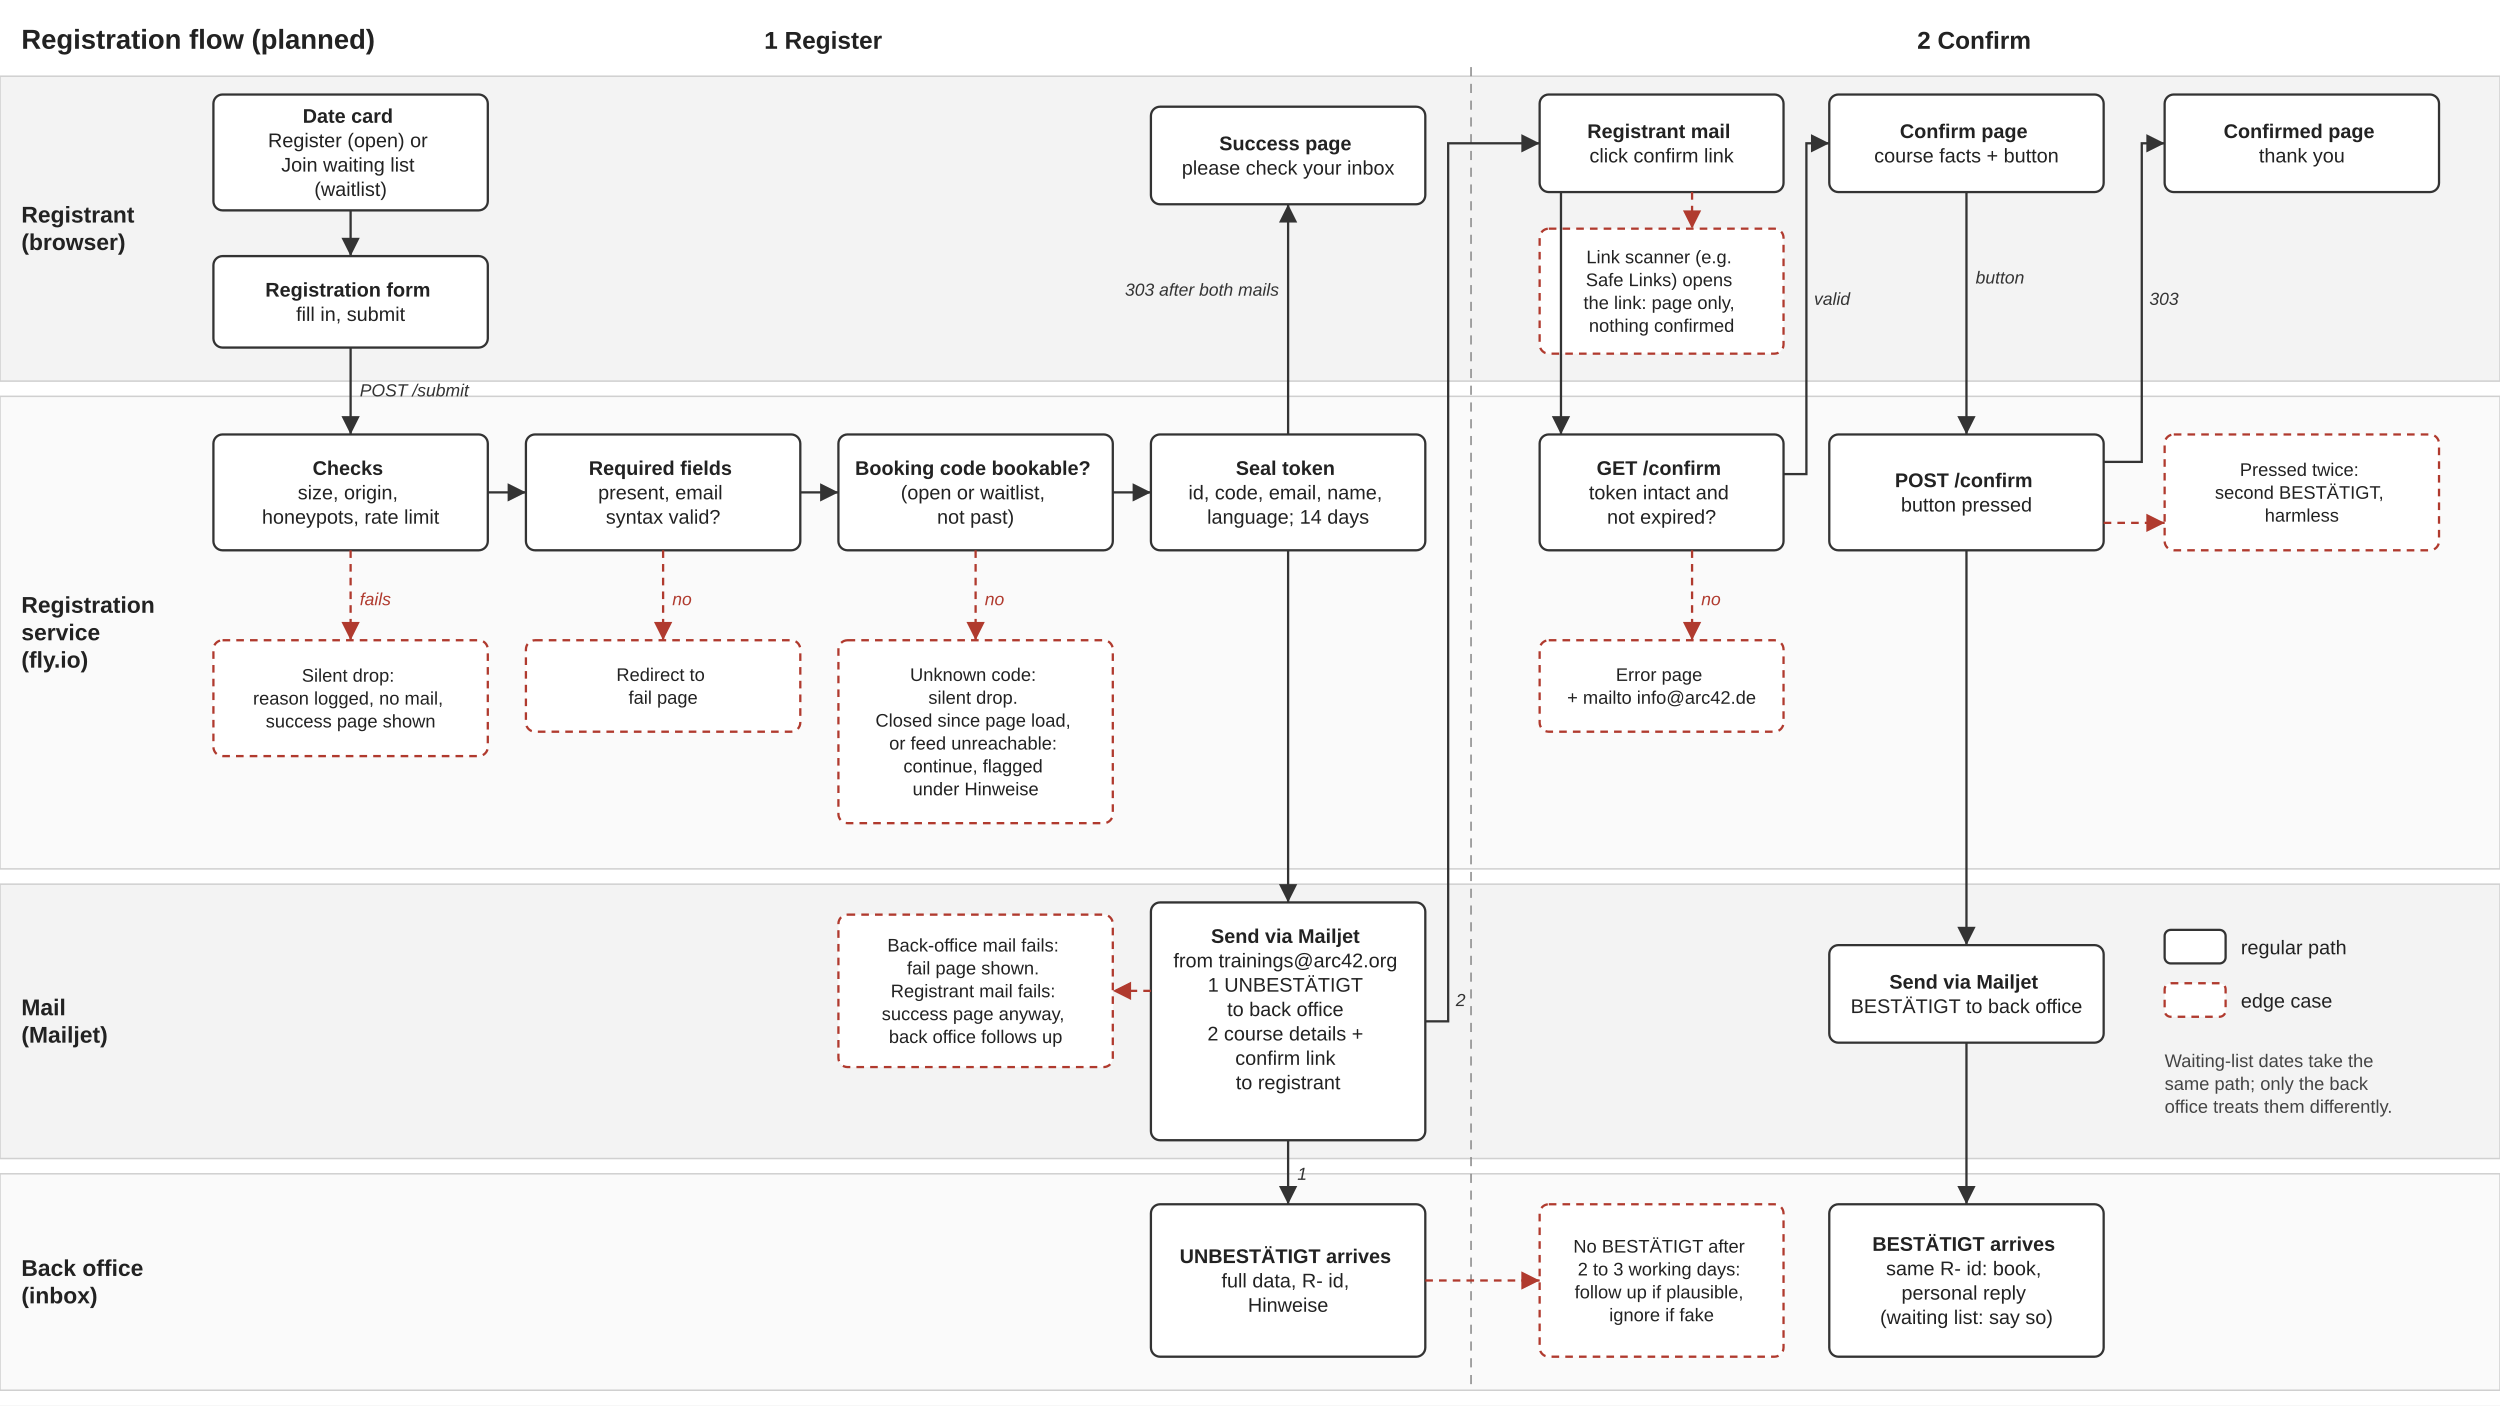
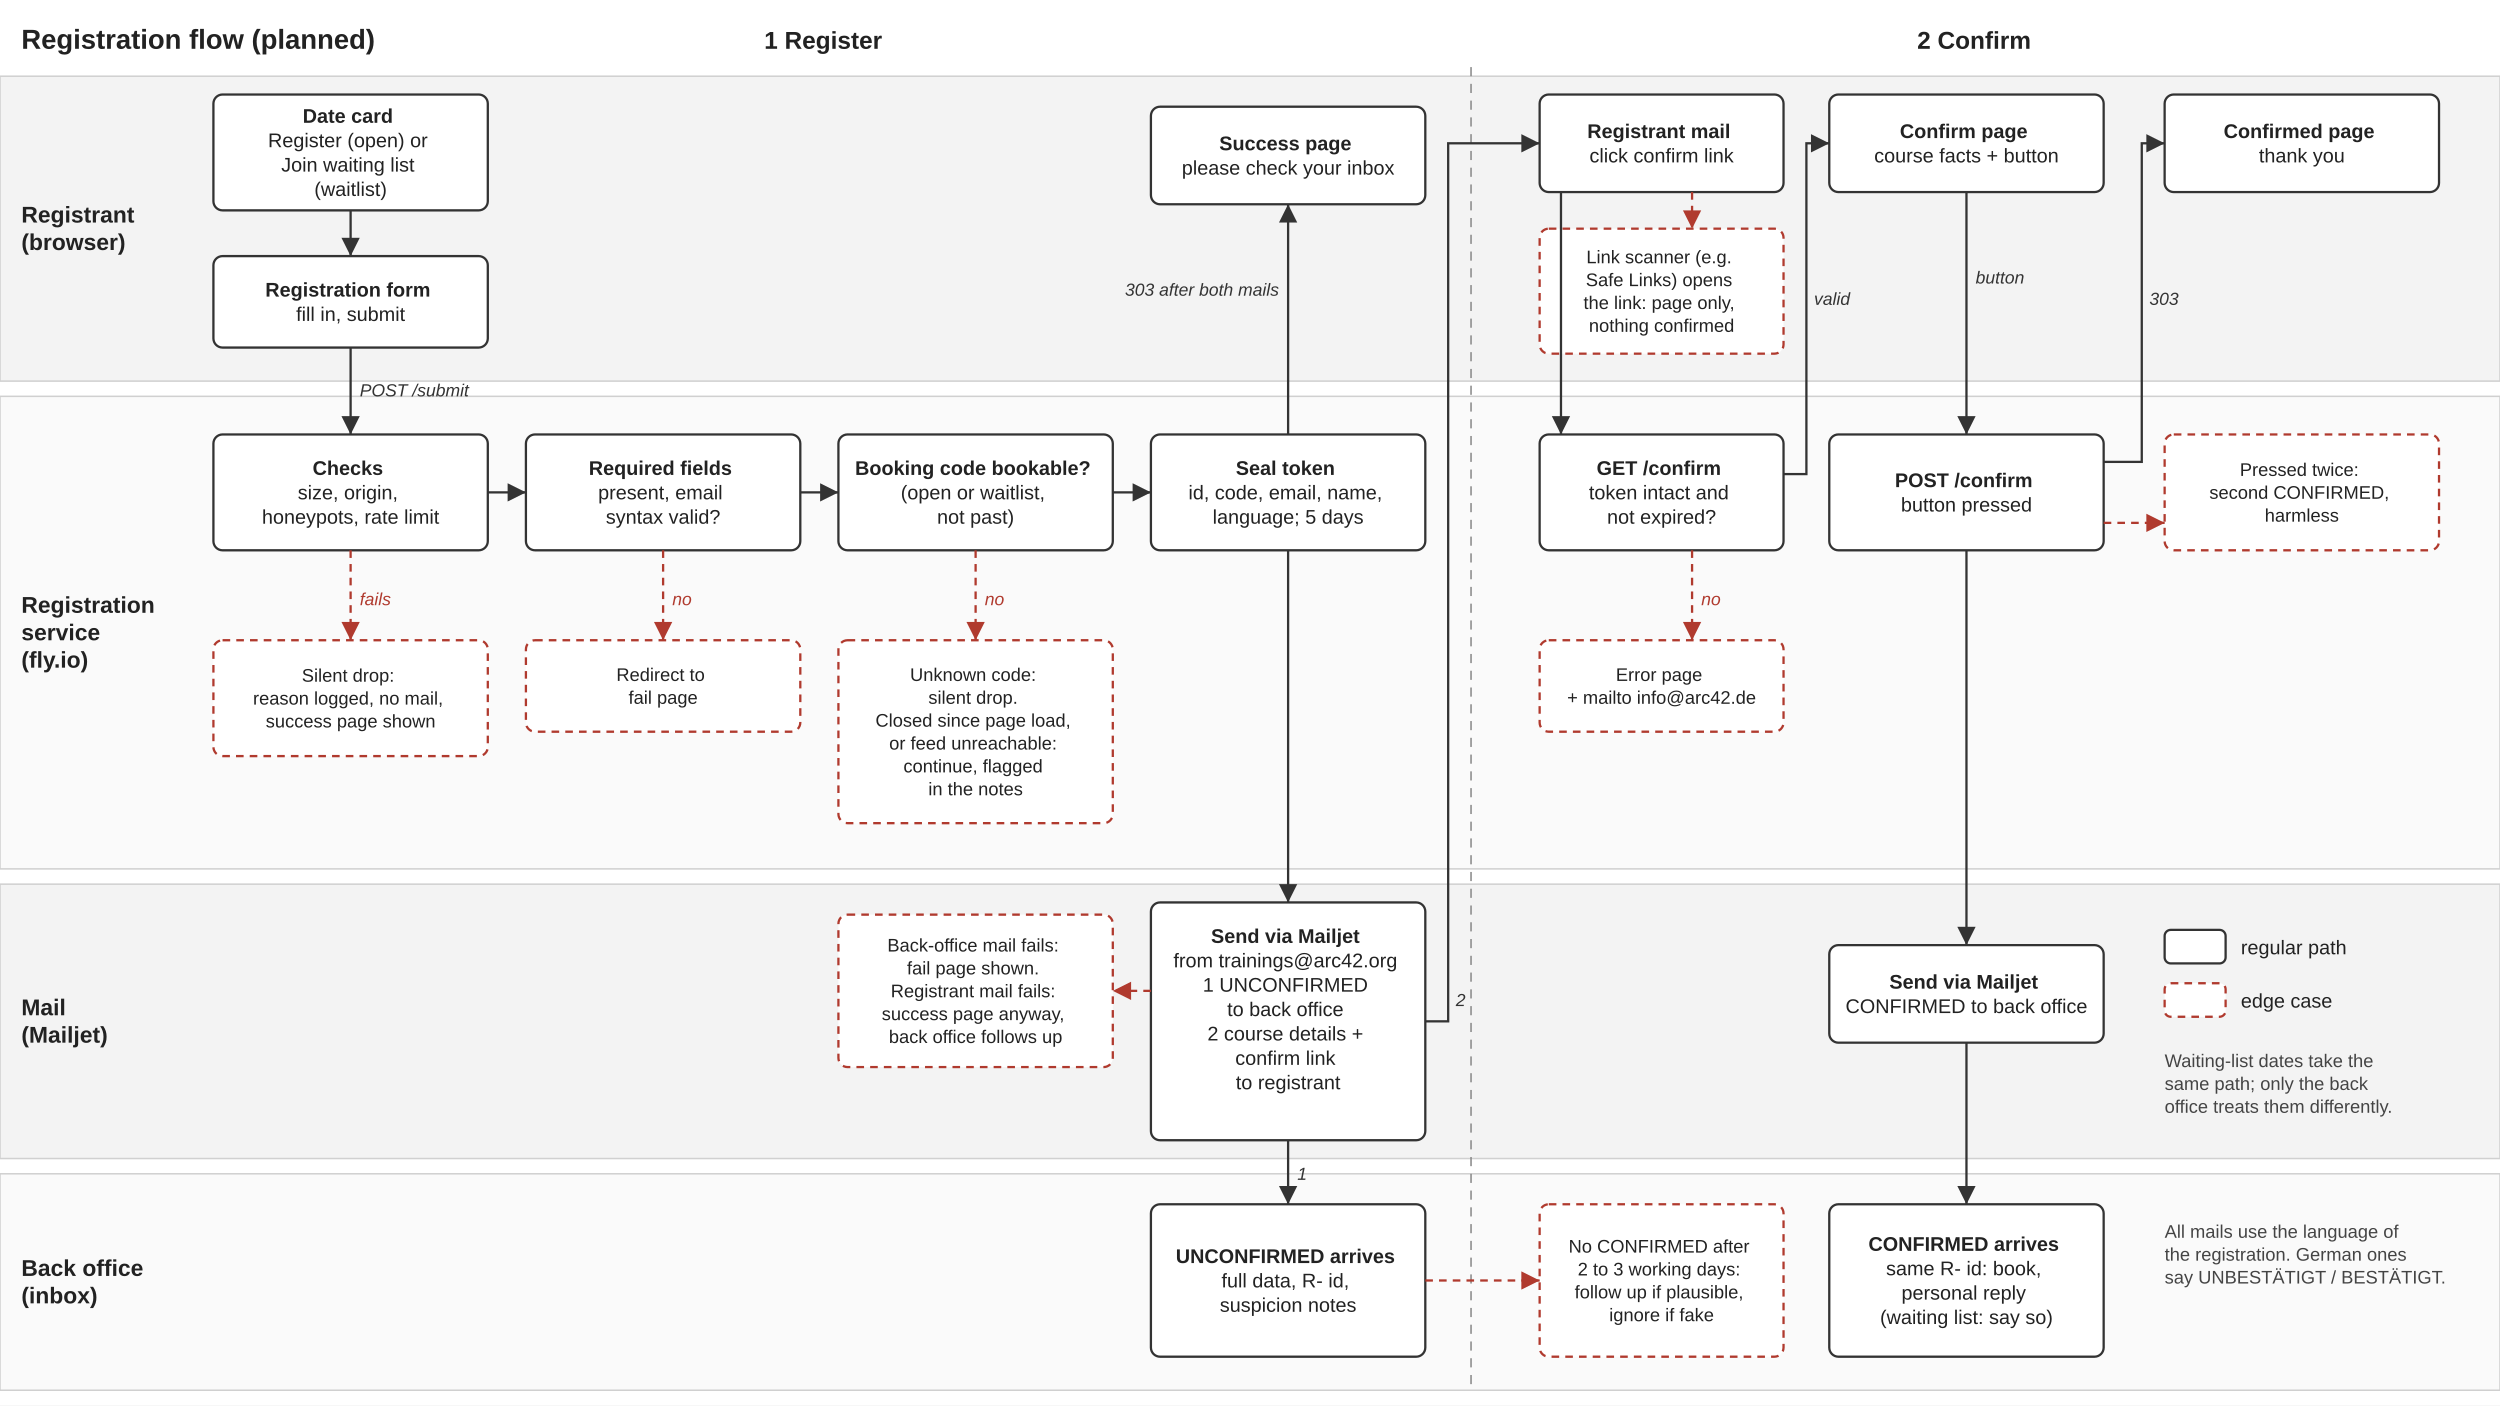
<svg xmlns="http://www.w3.org/2000/svg" viewBox="0 0 1640 922" width="1640" height="922" font-family="Arial, Helvetica, sans-serif">
  <defs>
    <marker id="ar" viewBox="0 0 10 10" refX="10" refY="5" markerWidth="8" markerHeight="8" orient="auto-start-reverse">
      <path d="M0,0 L10,5 L0,10 z" fill="#333" />
    </marker>
    <marker id="ae" viewBox="0 0 10 10" refX="10" refY="5" markerWidth="8" markerHeight="8" orient="auto-start-reverse">
      <path d="M0,0 L10,5 L0,10 z" fill="#b03a2e" />
    </marker>
  </defs>
  <rect width="1640" height="922" fill="#ffffff" />
  <rect x="0" y="50" width="1640" height="200" fill="#f3f3f3" stroke="#d0d0d0" />
  <text x="14" y="146.0" font-size="15" font-weight="bold" fill="#222">
    <tspan x="14" dy="0">Registrant</tspan>
    <tspan x="14" dy="18">(browser)</tspan>
  </text>
  <rect x="0" y="260" width="1640" height="310" fill="#fafafa" stroke="#d0d0d0" />
  <text x="14" y="402.0" font-size="15" font-weight="bold" fill="#222">
    <tspan x="14" dy="0">Registration</tspan>
    <tspan x="14" dy="18">service</tspan>
    <tspan x="14" dy="18">(fly.io)</tspan>
  </text>
  <rect x="0" y="580" width="1640" height="180" fill="#f3f3f3" stroke="#d0d0d0" />
  <text x="14" y="666.0" font-size="15" font-weight="bold" fill="#222">
    <tspan x="14" dy="0">Mail</tspan>
    <tspan x="14" dy="18">(Mailjet)</tspan>
  </text>
  <rect x="0" y="770" width="1640" height="142" fill="#fafafa" stroke="#d0d0d0" />
  <text x="14" y="837.0" font-size="15" font-weight="bold" fill="#222">
    <tspan x="14" dy="0">Back office</tspan>
    <tspan x="14" dy="18">(inbox)</tspan>
  </text>
  <text x="14" y="32" font-size="18" font-weight="bold" fill="#222">Registration flow (planned)</text>
  <line x1="965" y1="44" x2="965" y2="912" stroke="#888" stroke-dasharray="6 5" />
  <text x="540" y="32" font-size="16" font-weight="bold" fill="#222" text-anchor="middle">1  Register</text>
  <text x="1295" y="32" font-size="16" font-weight="bold" fill="#222" text-anchor="middle">2  Confirm</text>
  <rect x="140" y="62" width="180" height="76" rx="6" fill="#ffffff" stroke="#333" stroke-width="1.5" />
  <text x="230.0" y="80.55" font-size="13" fill="#222" text-anchor="middle">
    <tspan x="230.0" dy="0" font-weight="bold">Date card</tspan>
    <tspan x="230.0" dy="16">Register (open) or</tspan>
    <tspan x="230.0" dy="16">Join waiting list</tspan>
    <tspan x="230.0" dy="16">(waitlist)</tspan>
  </text>
  <rect x="140" y="168" width="180" height="60" rx="6" fill="#ffffff" stroke="#333" stroke-width="1.5" />
  <text x="230.0" y="194.55" font-size="13" fill="#222" text-anchor="middle">
    <tspan x="230.0" dy="0" font-weight="bold">Registration form</tspan>
    <tspan x="230.0" dy="16">fill in, submit</tspan>
  </text>
  <rect x="755" y="70" width="180" height="64" rx="6" fill="#ffffff" stroke="#333" stroke-width="1.5" />
  <text x="845.0" y="98.55" font-size="13" fill="#222" text-anchor="middle">
    <tspan x="845.0" dy="0" font-weight="bold">Success page</tspan>
    <tspan x="845.0" dy="16">please check your inbox</tspan>
  </text>
  <rect x="1010" y="62" width="160" height="64" rx="6" fill="#ffffff" stroke="#333" stroke-width="1.5" />
  <text x="1090.0" y="90.55" font-size="13" fill="#222" text-anchor="middle">
    <tspan x="1090.0" dy="0" font-weight="bold">Registrant mail</tspan>
    <tspan x="1090.0" dy="16">click confirm link</tspan>
  </text>
  <rect x="1010" y="150" width="160" height="82" rx="6" fill="#ffffff" stroke="#b03a2e" stroke-dasharray="5 4" stroke-width="1.5" />
  <text x="1090.0" y="172.7" font-size="12" fill="#222" text-anchor="middle">
    <tspan x="1090.0" dy="0">Link scanner (e.g.</tspan>
    <tspan x="1090.0" dy="15">Safe Links) opens</tspan>
    <tspan x="1090.0" dy="15">the link: page only,</tspan>
    <tspan x="1090.0" dy="15">nothing confirmed</tspan>
  </text>
  <rect x="1200" y="62" width="180" height="64" rx="6" fill="#ffffff" stroke="#333" stroke-width="1.5" />
  <text x="1290.0" y="90.55" font-size="13" fill="#222" text-anchor="middle">
    <tspan x="1290.0" dy="0" font-weight="bold">Confirm page</tspan>
    <tspan x="1290.0" dy="16">course facts + button</tspan>
  </text>
  <rect x="1420" y="62" width="180" height="64" rx="6" fill="#ffffff" stroke="#333" stroke-width="1.5" />
  <text x="1510.0" y="90.55" font-size="13" fill="#222" text-anchor="middle">
    <tspan x="1510.0" dy="0" font-weight="bold">Confirmed page</tspan>
    <tspan x="1510.0" dy="16">thank you</tspan>
  </text>
  <rect x="140" y="285" width="180" height="76" rx="6" fill="#ffffff" stroke="#333" stroke-width="1.5" />
  <text x="230.0" y="311.55" font-size="13" fill="#222" text-anchor="middle">
    <tspan x="230.0" dy="0" font-weight="bold">Checks</tspan>
    <tspan x="230.0" dy="16">size, origin,</tspan>
    <tspan x="230.0" dy="16">honeypots, rate limit</tspan>
  </text>
  <rect x="345" y="285" width="180" height="76" rx="6" fill="#ffffff" stroke="#333" stroke-width="1.5" />
  <text x="435.0" y="311.55" font-size="13" fill="#222" text-anchor="middle">
    <tspan x="435.0" dy="0" font-weight="bold">Required fields</tspan>
    <tspan x="435.0" dy="16">present, email</tspan>
    <tspan x="435.0" dy="16">syntax valid?</tspan>
  </text>
  <rect x="550" y="285" width="180" height="76" rx="6" fill="#ffffff" stroke="#333" stroke-width="1.5" />
  <text x="640.0" y="311.55" font-size="13" fill="#222" text-anchor="middle">
    <tspan x="640.0" dy="0" font-weight="bold">Booking code bookable?</tspan>
    <tspan x="640.0" dy="16">(open or waitlist,</tspan>
    <tspan x="640.0" dy="16">not past)</tspan>
  </text>
  <rect x="755" y="285" width="180" height="76" rx="6" fill="#ffffff" stroke="#333" stroke-width="1.5" />
  <text x="845.0" y="311.55" font-size="13" fill="#222" text-anchor="middle">
    <tspan x="845.0" dy="0" font-weight="bold">Seal token</tspan>
    <tspan x="845.0" dy="16">id, code, email, name,</tspan>
-     <tspan x="845.0" dy="16">language; 14 days</tspan>
+     <tspan x="845.0" dy="16">language; 5 days</tspan>
  </text>
  <rect x="140" y="420" width="180" height="76" rx="6" fill="#ffffff" stroke="#b03a2e" stroke-dasharray="5 4" stroke-width="1.5" />
  <text x="230.0" y="447.2" font-size="12" fill="#222" text-anchor="middle">
    <tspan x="230.0" dy="0">Silent drop:</tspan>
    <tspan x="230.0" dy="15">reason logged, no mail,</tspan>
    <tspan x="230.0" dy="15">success page shown</tspan>
  </text>
  <rect x="345" y="420" width="180" height="60" rx="6" fill="#ffffff" stroke="#b03a2e" stroke-dasharray="5 4" stroke-width="1.5" />
  <text x="435.0" y="446.7" font-size="12" fill="#222" text-anchor="middle">
    <tspan x="435.0" dy="0">Redirect to</tspan>
    <tspan x="435.0" dy="15">fail page</tspan>
  </text>
  <rect x="550" y="420" width="180" height="120" rx="6" fill="#ffffff" stroke="#b03a2e" stroke-dasharray="5 4" stroke-width="1.5" />
  <text x="640.0" y="446.7" font-size="12" fill="#222" text-anchor="middle">
    <tspan x="640.0" dy="0">Unknown code:</tspan>
    <tspan x="640.0" dy="15">silent drop.</tspan>
    <tspan x="640.0" dy="15">Closed since page load,</tspan>
    <tspan x="640.0" dy="15">or feed unreachable:</tspan>
    <tspan x="640.0" dy="15">continue, flagged</tspan>
-     <tspan x="640.0" dy="15">under Hinweise</tspan>
+     <tspan x="640.0" dy="15">in the notes</tspan>
  </text>
  <rect x="1010" y="285" width="160" height="76" rx="6" fill="#ffffff" stroke="#333" stroke-width="1.5" />
  <text x="1090.0" y="311.55" font-size="13" fill="#222" text-anchor="middle">
    <tspan x="1090.0" dy="0" font-weight="bold">GET /confirm</tspan>
    <tspan x="1090.0" dy="16">token intact and</tspan>
    <tspan x="1090.0" dy="16">not expired?</tspan>
  </text>
  <rect x="1010" y="420" width="160" height="60" rx="6" fill="#ffffff" stroke="#b03a2e" stroke-dasharray="5 4" stroke-width="1.5" />
  <text x="1090.0" y="446.7" font-size="12" fill="#222" text-anchor="middle">
    <tspan x="1090.0" dy="0">Error page</tspan>
    <tspan x="1090.0" dy="15">+ mailto info@arc42.de</tspan>
  </text>
  <rect x="1200" y="285" width="180" height="76" rx="6" fill="#ffffff" stroke="#333" stroke-width="1.5" />
  <text x="1290.0" y="319.55" font-size="13" fill="#222" text-anchor="middle">
    <tspan x="1290.0" dy="0" font-weight="bold">POST /confirm</tspan>
    <tspan x="1290.0" dy="16">button pressed</tspan>
  </text>
  <rect x="1420" y="285" width="180" height="76" rx="6" fill="#ffffff" stroke="#b03a2e" stroke-dasharray="5 4" stroke-width="1.5" />
  <text x="1510.0" y="312.2" font-size="12" fill="#222" text-anchor="middle">
    <tspan x="1510.0" dy="0">Pressed twice:</tspan>
-     <tspan x="1510.0" dy="15">second BESTÄTIGT,</tspan>
+     <tspan x="1510.0" dy="15">second CONFIRMED,</tspan>
    <tspan x="1510.0" dy="15">harmless</tspan>
  </text>
  <rect x="755" y="592" width="180" height="156" rx="6" fill="#ffffff" stroke="#333" stroke-width="1.5" />
  <text x="845.0" y="618.55" font-size="13" fill="#222" text-anchor="middle">
    <tspan x="845.0" dy="0" font-weight="bold">Send via Mailjet</tspan>
    <tspan x="845.0" dy="16">from trainings@arc42.org</tspan>
    <tspan x="845.0" dy="16" />
-     <tspan x="845.0" dy="16">1  UNBESTÄTIGT</tspan>
+     <tspan x="845.0" dy="16">1  UNCONFIRMED</tspan>
    <tspan x="845.0" dy="16">to back office</tspan>
    <tspan x="845.0" dy="16">2  course details +</tspan>
    <tspan x="845.0" dy="16">confirm link</tspan>
    <tspan x="845.0" dy="16">to registrant</tspan>
  </text>
  <rect x="550" y="600" width="180" height="100" rx="6" fill="#ffffff" stroke="#b03a2e" stroke-dasharray="5 4" stroke-width="1.5" />
  <text x="640.0" y="624.2" font-size="12" fill="#222" text-anchor="middle">
    <tspan x="640.0" dy="0">Back-office mail fails:</tspan>
    <tspan x="640.0" dy="15">fail page shown.</tspan>
    <tspan x="640.0" dy="15">Registrant mail fails:</tspan>
    <tspan x="640.0" dy="15">success page anyway,</tspan>
    <tspan x="640.0" dy="15">back office follows up</tspan>
  </text>
  <rect x="1200" y="620" width="180" height="64" rx="6" fill="#ffffff" stroke="#333" stroke-width="1.5" />
  <text x="1290.0" y="648.55" font-size="13" fill="#222" text-anchor="middle">
    <tspan x="1290.0" dy="0" font-weight="bold">Send via Mailjet</tspan>
-     <tspan x="1290.0" dy="16">BESTÄTIGT to back office</tspan>
+     <tspan x="1290.0" dy="16">CONFIRMED to back office</tspan>
  </text>
  <rect x="755" y="790" width="180" height="100" rx="6" fill="#ffffff" stroke="#333" stroke-width="1.5" />
  <text x="845.0" y="828.55" font-size="13" fill="#222" text-anchor="middle">
-     <tspan x="845.0" dy="0" font-weight="bold">UNBESTÄTIGT arrives</tspan>
+     <tspan x="845.0" dy="0" font-weight="bold">UNCONFIRMED arrives</tspan>
    <tspan x="845.0" dy="16">full data, R- id,</tspan>
-     <tspan x="845.0" dy="16">Hinweise</tspan>
+     <tspan x="845.0" dy="16">suspicion notes</tspan>
  </text>
  <rect x="1010" y="790" width="160" height="100" rx="6" fill="#ffffff" stroke="#b03a2e" stroke-dasharray="5 4" stroke-width="1.5" />
  <text x="1090.0" y="821.7" font-size="12" fill="#222" text-anchor="middle">
-     <tspan x="1090.0" dy="0">No BESTÄTIGT after</tspan>
+     <tspan x="1090.0" dy="0">No CONFIRMED after</tspan>
    <tspan x="1090.0" dy="15">2 to 3 working days:</tspan>
    <tspan x="1090.0" dy="15">follow up if plausible,</tspan>
    <tspan x="1090.0" dy="15">ignore if fake</tspan>
  </text>
  <rect x="1200" y="790" width="180" height="100" rx="6" fill="#ffffff" stroke="#333" stroke-width="1.5" />
  <text x="1290.0" y="820.55" font-size="13" fill="#222" text-anchor="middle">
-     <tspan x="1290.0" dy="0" font-weight="bold">BESTÄTIGT arrives</tspan>
+     <tspan x="1290.0" dy="0" font-weight="bold">CONFIRMED arrives</tspan>
    <tspan x="1290.0" dy="16">same R- id: book,</tspan>
    <tspan x="1290.0" dy="16">personal reply</tspan>
    <tspan x="1290.0" dy="16">(waiting list: say so)</tspan>
  </text>
  <rect x="1420" y="610" width="40" height="22" rx="4" fill="#fff" stroke="#333" stroke-width="1.5" />
  <text x="1470" y="626" font-size="13" fill="#222">regular path</text>
  <rect x="1420" y="645" width="40" height="22" rx="4" fill="#fff" stroke="#b03a2e" stroke-dasharray="5 4" stroke-width="1.5" />
  <text x="1470" y="661" font-size="13" fill="#222">edge case</text>
  <text x="1420" y="700" font-size="12" fill="#444">
    <tspan x="1420" dy="0">Waiting-list dates take the</tspan>
    <tspan x="1420" dy="15">same path; only the back</tspan>
    <tspan x="1420" dy="15">office treats them differently.</tspan>
+   </text>
+   <text x="1420" y="812" font-size="12" fill="#444">
+     <tspan x="1420" dy="0">All mails use the language of</tspan>
+     <tspan x="1420" dy="15">the registration. German ones</tspan>
+     <tspan x="1420" dy="15">say UNBESTÄTIGT / BESTÄTIGT.</tspan>
  </text>
  <path d="M230.0,138 L230.0,168" fill="none" stroke="#333" stroke-width="1.5" marker-end="url(#ar)" />
  <path d="M230.0,228 L230.0,285" fill="none" stroke="#333" stroke-width="1.5" marker-end="url(#ar)" />
  <text x="236.0" y="260" font-size="11.5" fill="#333" text-anchor="start" font-style="italic">POST /submit</text>
  <path d="M320,323.0 L345,323.0" fill="none" stroke="#333" stroke-width="1.5" marker-end="url(#ar)" />
  <path d="M525,323.0 L550,323.0" fill="none" stroke="#333" stroke-width="1.5" marker-end="url(#ar)" />
  <path d="M730,323.0 L755,323.0" fill="none" stroke="#333" stroke-width="1.5" marker-end="url(#ar)" />
  <path d="M845.0,361 L845.0,592" fill="none" stroke="#333" stroke-width="1.5" marker-end="url(#ar)" />
  <path d="M845.0,285 L845.0,134" fill="none" stroke="#333" stroke-width="1.5" marker-end="url(#ar)" />
  <text x="839.0" y="194" font-size="11.5" fill="#333" text-anchor="end" font-style="italic">303 after both mails</text>
  <path d="M845.0,748 L845.0,790" fill="none" stroke="#333" stroke-width="1.5" marker-end="url(#ar)" />
  <text x="851.0" y="774" font-size="11.5" fill="#333" text-anchor="start" font-style="italic">1</text>
  <path d="M935,670.0 L950,670.0 L950,94.0 L1010,94.0" fill="none" stroke="#333" stroke-width="1.5" marker-end="url(#ar)" />
  <text x="955" y="660.0" font-size="11.5" fill="#333" text-anchor="start" font-style="italic">2</text>
  <path d="M1024,126 L1024,285" fill="none" stroke="#333" stroke-width="1.5" marker-end="url(#ar)" />
  <path d="M1170,311.0 L1185,311.0 L1185,94.0 L1200,94.0" fill="none" stroke="#333" stroke-width="1.5" marker-end="url(#ar)" />
  <text x="1190" y="200" font-size="11.5" fill="#333" text-anchor="start" font-style="italic">valid</text>
  <path d="M1290.0,126 L1290.0,285" fill="none" stroke="#333" stroke-width="1.5" marker-end="url(#ar)" />
  <text x="1296.0" y="186" font-size="11.5" fill="#333" text-anchor="start" font-style="italic">button</text>
  <path d="M1290.0,361 L1290.0,620" fill="none" stroke="#333" stroke-width="1.5" marker-end="url(#ar)" />
  <path d="M1290.0,684 L1290.0,790" fill="none" stroke="#333" stroke-width="1.5" marker-end="url(#ar)" />
  <path d="M1380,303 L1405,303 L1405,94.0 L1420,94.0" fill="none" stroke="#333" stroke-width="1.5" marker-end="url(#ar)" />
  <text x="1410" y="200" font-size="11.5" fill="#333" text-anchor="start" font-style="italic">303</text>
  <path d="M230.0,361 L230.0,420" fill="none" stroke="#b03a2e" stroke-width="1.5" stroke-dasharray="5 4" marker-end="url(#ae)" />
  <text x="236.0" y="397" font-size="11.5" fill="#b03a2e" text-anchor="start" font-style="italic">fails</text>
  <path d="M435.0,361 L435.0,420" fill="none" stroke="#b03a2e" stroke-width="1.5" stroke-dasharray="5 4" marker-end="url(#ae)" />
  <text x="441.0" y="397" font-size="11.5" fill="#b03a2e" text-anchor="start" font-style="italic">no</text>
  <path d="M640.0,361 L640.0,420" fill="none" stroke="#b03a2e" stroke-width="1.5" stroke-dasharray="5 4" marker-end="url(#ae)" />
  <text x="646.0" y="397" font-size="11.5" fill="#b03a2e" text-anchor="start" font-style="italic">no</text>
  <path d="M755,650.0 L730,650.0" fill="none" stroke="#b03a2e" stroke-width="1.5" stroke-dasharray="5 4" marker-end="url(#ae)" />
  <path d="M1110,126 L1110,150" fill="none" stroke="#b03a2e" stroke-width="1.5" stroke-dasharray="5 4" marker-end="url(#ae)" />
  <path d="M1110.0,361 L1110.0,420" fill="none" stroke="#b03a2e" stroke-width="1.5" stroke-dasharray="5 4" marker-end="url(#ae)" />
  <text x="1116.0" y="397" font-size="11.5" fill="#b03a2e" text-anchor="start" font-style="italic">no</text>
  <path d="M1380,343 L1420,343" fill="none" stroke="#b03a2e" stroke-width="1.5" stroke-dasharray="5 4" marker-end="url(#ae)" />
  <path d="M935,840.0 L1010,840.0" fill="none" stroke="#b03a2e" stroke-width="1.5" stroke-dasharray="5 4" marker-end="url(#ae)" />
</svg>
